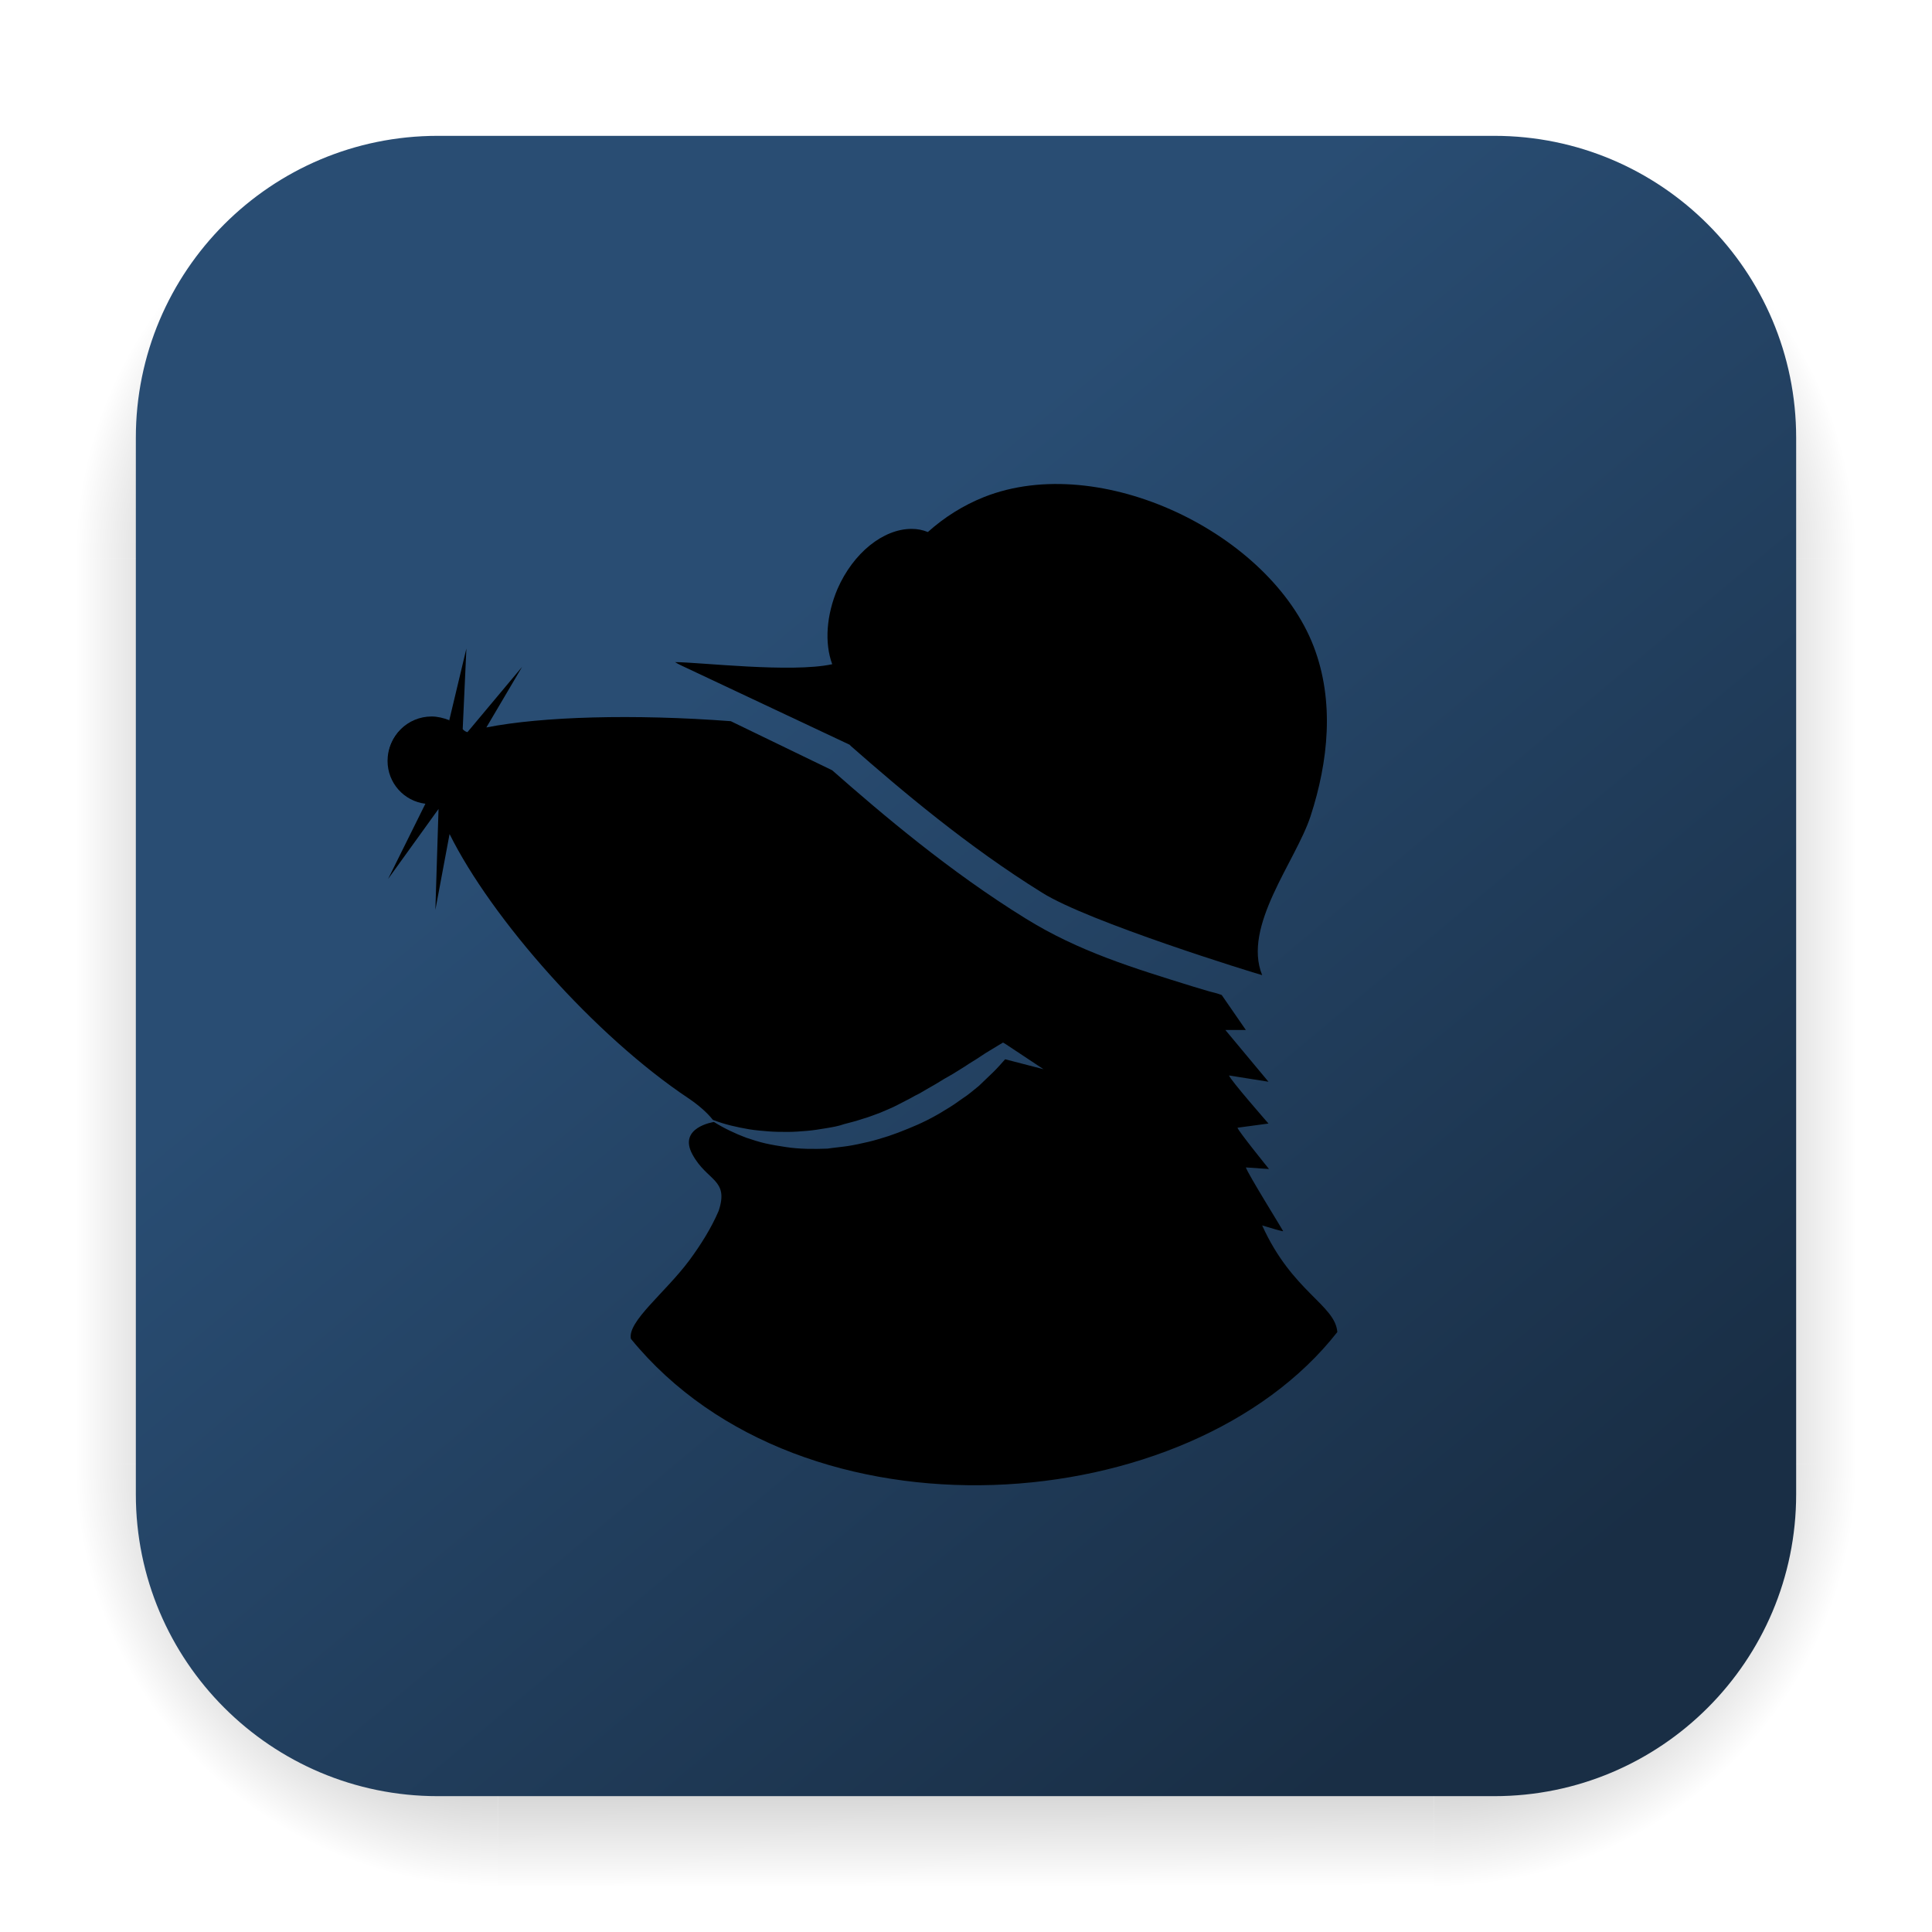
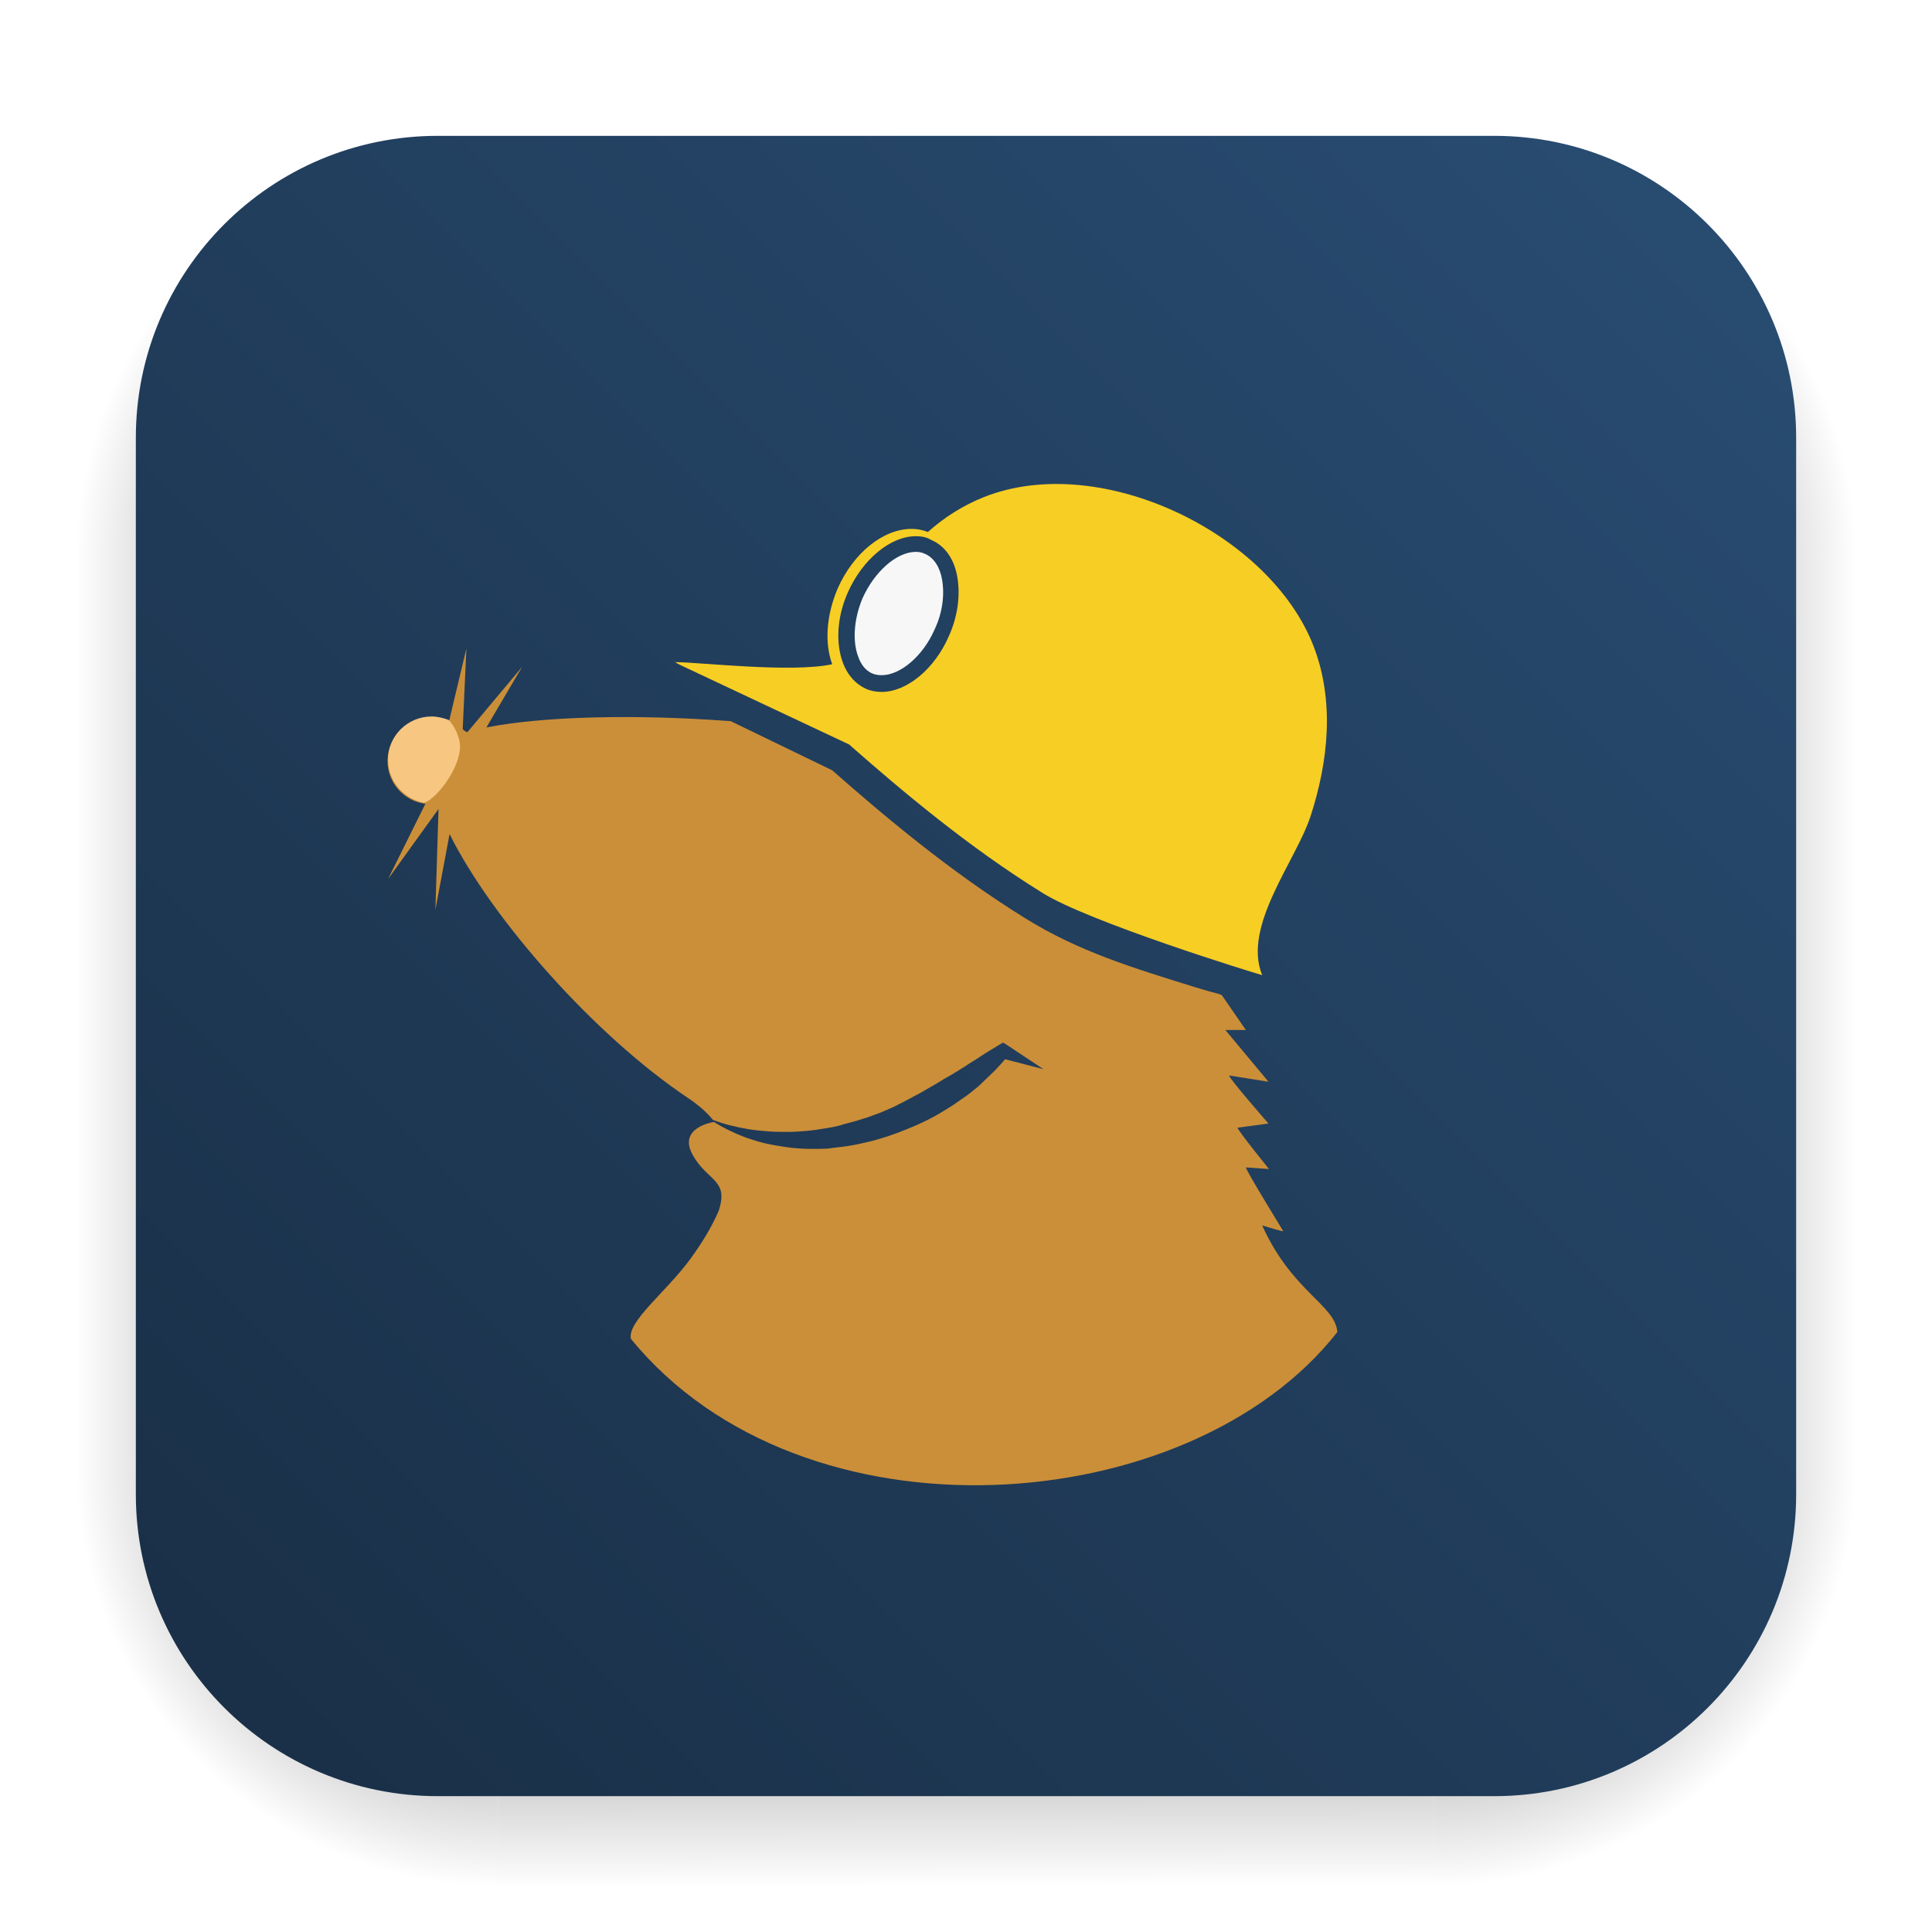
<svg xmlns="http://www.w3.org/2000/svg" xmlns:xlink="http://www.w3.org/1999/xlink" id="svg25" viewBox="0 0 64 64" version="1.1" height="64" width="64">
  <defs id="defs7">
    <linearGradient id="linearGradient917">
      <stop style="stop-color:#294d73;stop-opacity:1;" offset="0" id="stop913" />
      <stop style="stop-color:#192e45;stop-opacity:1" offset="1" id="stop915" />
    </linearGradient>
    <linearGradient gradientUnits="userSpaceOnUse" gradientTransform="matrix(0.05623,0,0,0.05623,0.071601,-0.05278)" y2="160" y1="120" x2="160" x1="135" id="a">
      <stop id="stop2" offset="0" stop-color="#eff7fc" />
      <stop id="stop4" offset="1" stop-color="#fff" />
    </linearGradient>
    <filter id="filter2761" x="-.024" y="-.024" width="1.048" height="1.048" color-interpolation-filters="sRGB">
      <feGaussianBlur stdDeviation="0.146" id="feGaussianBlur854" />
    </filter>
    <linearGradient id="linearGradient1024-1" x1="1.331" x2="15.65" y1="15.576" y2="1.17" gradientTransform="matrix(3.779602,0,0,3.779602,-6.854342,-22.41113)" gradientUnits="userSpaceOnUse">
      <stop stop-color="#00c8ff" offset="0" id="stop857" />
      <stop stop-color="#14a0ff" offset="1" id="stop859" />
    </linearGradient>
    <filter id="filter1655" x="-.073" y="-.098" width="1.147" height="1.196" color-interpolation-filters="sRGB">
      <feGaussianBlur stdDeviation="0.324" id="feGaussianBlur862" />
    </filter>
    <linearGradient id="linearGradient1005" x1=".739" x2="16.388" y1="16.296" y2=".647" gradientTransform="matrix(3.779502,0,0,3.779502,86.30039,-73.9142)" gradientUnits="userSpaceOnUse">
      <stop stop-color="#00a0ff" offset="0" id="stop912" />
      <stop stop-color="#37beff" offset="1" id="stop914" />
    </linearGradient>
    <linearGradient id="w" x1="123.64" x2="146.53" y1="131.03" y2="174.71" gradientTransform="matrix(4.2812,0,0,3.5908,41,42)" gradientUnits="userSpaceOnUse">
      <stop stop-color="#fafafa" offset="0" id="stop917" />
      <stop stop-color="#fff" offset="1" id="stop919" />
    </linearGradient>
    <filter id="filter1152" x="-0.055" y="-0.066" width="1.111" height="1.131" color-interpolation-filters="sRGB">
      <feGaussianBlur stdDeviation="2.993" id="feGaussianBlur922" />
    </filter>
    <filter id="filter1057" x="-0.027" y="-0.027" width="1.054" height="1.054" color-interpolation-filters="sRGB">
      <feGaussianBlur stdDeviation="0.619" id="feGaussianBlur866" />
    </filter>
    <linearGradient id="linearGradient1053" x1="-127" x2="-72" y1="60" y2="5" gradientTransform="translate(131.5,-0.51)" gradientUnits="userSpaceOnUse">
      <stop stop-color="#32d7ff" offset="0" id="stop869" />
      <stop stop-color="#329bff" offset="1" id="stop871" />
    </linearGradient>
    <path id="SVGID_61_" d="M309.4,297.7c5.7-6.4,11.2-13.6,16.3-22.1" />
    <path id="SVGID_60_" d="M74.3,275.6c5.1,8.5,10.6,15.7,16.2,22" />
    <path id="SVGID_59_" d="M53.5,203.2c0.1,6.7,0.7,13.4,1.8,20l0,0l0,0l0,0c3.1,19.1,9.7,36.8,19.1,52.4" />
    <path id="SVGID_58_" d="M325.7,275.6c12.8-21.3,20.6-45.6,21-72.3" />
-     <linearGradient xlink:href="#linearGradient917" id="linearGradient919" x1="21.237" y1="24.141" x2="47.851" y2="55.984" gradientUnits="userSpaceOnUse" />
+     <linearGradient xlink:href="#linearGradient917" id="linearGradient919" x1="59.5" y1="4.5" x2="4.5" y2="59.5" gradientUnits="userSpaceOnUse" />
    <radialGradient id="gradient_ds_br" cx="0" cy="0" r="1" gradientUnits="userSpaceOnUse" gradientTransform="matrix(13.9984,0.00477622,-0.00477841,14.0048,47.5016,48.4952)">
      <stop offset="0.65" id="stop1" />
-       <stop offset="1" stop-opacity="0" id="stop2" />
+       <stop offset="1" stop-opacity="0" id="stop3" />
    </radialGradient>
    <linearGradient id="gradient_ds_b" x1="30.449" y1="48.5" x2="30.492" y2="62.5" gradientUnits="userSpaceOnUse">
-       <stop offset="0.654" id="stop3" />
-       <stop offset="1" stop-opacity="0" id="stop4" />
+       <stop offset="0.654" id="stop5" />
+       <stop offset="1" stop-opacity="0" id="stop6" />
    </linearGradient>
    <radialGradient id="gradient_ds_bl" cx="0" cy="0" r="1" gradientUnits="userSpaceOnUse" gradientTransform="matrix(0,14,-14,0,16.5,48.5)">
-       <stop offset="0.65" id="stop5" />
-       <stop offset="1" stop-opacity="0" id="stop6" />
+       <stop offset="0.65" id="stop7" />
+       <stop offset="1" stop-opacity="0" id="stop8" />
    </radialGradient>
    <linearGradient id="gradient_ds_r" x1="47.5" y1="33.5" x2="61.5" y2="33.501" gradientUnits="userSpaceOnUse">
-       <stop offset="0.649" id="stop7" />
-       <stop offset="1" stop-opacity="0" id="stop8" />
-     </linearGradient>
-     <linearGradient id="gradient_ds_l" x1="16.5" y1="33.895" x2="2.5" y2="33.895" gradientUnits="userSpaceOnUse">
      <stop offset="0.649" id="stop9" />
      <stop offset="1" stop-opacity="0" id="stop10" />
    </linearGradient>
+     <linearGradient id="gradient_ds_l" x1="16.5" y1="33.895" x2="2.5" y2="33.895" gradientUnits="userSpaceOnUse">
+       <stop offset="0.649" id="stop11" />
+       <stop offset="1" stop-opacity="0" id="stop12" />
+     </linearGradient>
    <radialGradient id="gradient_ds_tr" cx="0" cy="0" r="1" gradientTransform="matrix(0.00843236,-14,14.0084,0.0189842,47.4916,18.5)" gradientUnits="userSpaceOnUse">
-       <stop offset="0.65" id="stop11" />
-       <stop offset="1" stop-opacity="0" id="stop12" />
+       <stop offset="0.65" id="stop13" />
+       <stop offset="1" stop-opacity="0" id="stop14" />
    </radialGradient>
    <linearGradient id="gradient_ds_t" x1="29.98" y1="18.5" x2="29.916" y2="4.5" gradientUnits="userSpaceOnUse">
-       <stop offset="0.649" id="stop13" />
-       <stop offset="1" stop-opacity="0" id="stop14" />
+       <stop offset="0.649" id="stop15" />
+       <stop offset="1" stop-opacity="0" id="stop16" />
    </linearGradient>
    <radialGradient id="gradient_ds_tl" cx="0" cy="0" r="1" gradientTransform="matrix(-0.00843236,-14,-14.0084,0.0189842,16.5084,18.5)" gradientUnits="userSpaceOnUse">
-       <stop offset="0.65" id="stop15" />
-       <stop offset="1" stop-opacity="0" id="stop16" />
+       <stop offset="0.65" id="stop17" />
+       <stop offset="1" stop-opacity="0" id="stop18" />
    </radialGradient>
  </defs>
  <g id="ds" opacity="0.25">
    <path id="ds-br" d="m 47.5,48.5 h 14 v 14 h -14 z" fill="url(#gradient_ds_br)" style="fill:url(#gradient_ds_br)" />
    <path id="ds-b" d="m 16.5,48.5 h 31 v 14 h -31 z" fill="url(#gradient_ds_b)" style="fill:url(#gradient_ds_b)" />
    <path id="ds-bl" d="m 2.5,48.5 h 14 v 14 h -14 z" fill="url(#gradient_ds_bl)" style="fill:url(#gradient_ds_bl)" />
    <path id="ds-r" d="m 47.5,18.5 h 14 v 30 h -14 z" fill="url(#gradient_ds_r)" style="fill:url(#gradient_ds_r)" />
    <path id="ds-l" d="m 2.5,18.5 h 14 v 30 h -14 z" fill="url(#gradient_ds_l)" style="fill:url(#gradient_ds_l)" />
    <path id="ds-tr" d="m 47.5,4.5 h 14 v 14 h -14 z" fill="url(#gradient_ds_tr)" style="fill:url(#gradient_ds_tr)" />
    <path id="ds-t" d="m 16.5,4.5 h 31 v 14 h -31 z" fill="url(#gradient_ds_t)" style="fill:url(#gradient_ds_t)" />
    <path id="ds-tl" d="m 16.5,4.5 h -14 v 14 h 14 z" fill="url(#gradient_ds_tl)" style="fill:url(#gradient_ds_tl)" />
  </g>
  <rect x="4.5" y="4.5" width="55" height="55" fill="url(#linearGradient1053)" stroke-linecap="round" stroke-width="2.744" id="bg" style="fill:url(#linearGradient919);fill-opacity:1" rx="10" />
  <g id="art" transform="matrix(0.1741157,0,0,0.1731011,-2.919387,-2.888697)">
-     <path id="Mullvad_Fur" class="st5" d="m 90.6,184.9 9.6,-13.4 c 0,0.1 -0.6,19.3 -0.6,19.3 l 2.7,-14.5 c 8,16.2 27.6,38.6 45.5,50.6 1.9,1.3 3.5,2.7 4.6,4.1 2.3,0.9 4.6,1.4 6.9,1.8 1.2,0.2 2.5,0.3 3.7,0.4 1.2,0.1 2.5,0.1 3.7,0.1 1.2,0 2.4,-0.1 3.6,-0.2 1.2,-0.1 2.4,-0.3 3.6,-0.5 1.2,-0.2 2.4,-0.4 3.5,-0.8 1.2,-0.3 2.3,-0.6 3.5,-1 1.1,-0.3 2.3,-0.8 3.4,-1.2 1.1,-0.5 2.2,-0.9 3.3,-1.5 1.1,-0.6 2.2,-1.1 3.2,-1.7 1.1,-0.5 2.1,-1.2 3.2,-1.8 1.1,-0.6 2.1,-1.3 3.2,-1.9 1.1,-0.6 2.1,-1.3 3.1,-1.9 1,-0.7 2.1,-1.3 3.1,-2 1,-0.7 2.1,-1.3 3.2,-2 l 1,-0.6 0.5,0.3 7.2,4.8 -7.3,-1.9 c -0.7,0.8 -1.4,1.6 -2.2,2.4 -0.9,0.9 -1.9,1.8 -2.8,2.7 -1,0.8 -2,1.7 -3.1,2.4 -1.1,0.8 -2.1,1.5 -3.3,2.2 -2.2,1.4 -4.6,2.6 -7.1,3.6 -1.2,0.5 -2.5,1 -3.7,1.4 -1.3,0.4 -2.5,0.8 -3.8,1.1 -1.3,0.3 -2.6,0.6 -3.9,0.8 -1.3,0.2 -2.6,0.3 -3.9,0.5 -2.6,0.1 -5.3,0.1 -7.9,-0.3 -1.3,-0.2 -2.6,-0.4 -3.9,-0.7 -1.3,-0.3 -2.5,-0.7 -3.7,-1.1 -2.1,-0.8 -4.2,-1.8 -6.1,-3 0,0 -6.9,1 -4.1,6.2 2.8,5.2 7,4.7 5,10.8 -1.4,3.3 -3.4,6.5 -5.6,9.5 -4.6,6.2 -11.8,11.7 -11.1,15 32.7,40.3 106.4,34.7 134.4,-1.3 -0.4,-5.2 -8.6,-7.7 -14.3,-20.4 1.6,0.5 4,1.2 4,1.1 0,-0.1 -6.8,-11.1 -7.1,-12.2 l 4.4,0.3 c 0,0 -5.8,-7.2 -6,-7.9 l 5.9,-0.8 c 0,0 -7.4,-8.5 -7.5,-9.2 l 7.5,1.2 -8.2,-9.9 h 3.9 l -4.6,-6.7 c -0.8,-0.3 -1.6,-0.5 -2.4,-0.7 -1,-0.3 -2,-0.6 -3,-0.9 -11.2,-3.5 -21.8,-6.7 -32,-13.1 -14.3,-8.9 -27.1,-19.8 -36.7,-28.3 l -19.3,-9.4 c -18.5,-1.4 -35.9,-0.9 -46.5,1.2 l 6.8,-11.6 -10.4,12.5 c -0.7,-0.2 -0.9,-0.6 -0.9,-0.6 l 0.7,-15.4 -3.3,13.9 c -1,-0.5 -2.2,-0.7 -3.4,-0.7 -4.6,0 -8.3,3.7 -8.3,8.3 0,4.2 3.1,7.7 7.2,8.2 z" />
-     <path id="Mullvad_Nose" class="st6" d="m 102.2,154.5 c -1,-0.4 -2.2,-0.7 -3.3,-0.7 -4.6,0 -8.3,3.7 -8.3,8.3 0,4 2.9,7.4 6.7,8.2 0.1,0 0.1,0 0.2,0 2.5,-0.8 7.5,-7.5 6.7,-11.7 -0.3,-1.5 -1,-2.9 -2,-4.1 z" />
-     <path id="Mullvad_Helmet" class="st7" d="m 175.1,143.8 c -1.5,-4.1 -1.1,-9.4 1,-14.4 3,-6.9 8.7,-11.5 14.1,-11.5 1.1,0 2.1,0.2 3.1,0.6 3.1,-2.8 6.7,-5.1 10.7,-6.7 22.1,-8.8 54.4,6.9 62.7,28.6 4,10.5 2.8,22 -0.6,32.5 -2.8,8.6 -13,21 -9.2,30.4 -1.5,-0.4 -33.1,-10.2 -41.9,-15.8 -14.1,-8.8 -26.8,-19.6 -36.3,-28 l -0.3,-0.3 -32.1,-15.2 c -0.4,-0.2 -0.8,-0.4 -1.1,-0.6 4.6,0 22.1,2.1 29.9,0.4" />
+     <path id="Mullvad_Fur" class="st5" d="m 90.6,184.9 9.6,-13.4 c 0,0.1 -0.6,19.3 -0.6,19.3 l 2.7,-14.5 c 8,16.2 27.6,38.6 45.5,50.6 1.9,1.3 3.5,2.7 4.6,4.1 2.3,0.9 4.6,1.4 6.9,1.8 1.2,0.2 2.5,0.3 3.7,0.4 1.2,0.1 2.5,0.1 3.7,0.1 1.2,0 2.4,-0.1 3.6,-0.2 1.2,-0.1 2.4,-0.3 3.6,-0.5 1.2,-0.2 2.4,-0.4 3.5,-0.8 1.2,-0.3 2.3,-0.6 3.5,-1 1.1,-0.3 2.3,-0.8 3.4,-1.2 1.1,-0.5 2.2,-0.9 3.3,-1.5 1.1,-0.6 2.2,-1.1 3.2,-1.7 1.1,-0.5 2.1,-1.2 3.2,-1.8 1.1,-0.6 2.1,-1.3 3.2,-1.9 1.1,-0.6 2.1,-1.3 3.1,-1.9 1,-0.7 2.1,-1.3 3.1,-2 1,-0.7 2.1,-1.3 3.2,-2 l 1,-0.6 0.5,0.3 7.2,4.8 -7.3,-1.9 c -0.7,0.8 -1.4,1.6 -2.2,2.4 -0.9,0.9 -1.9,1.8 -2.8,2.7 -1,0.8 -2,1.7 -3.1,2.4 -1.1,0.8 -2.1,1.5 -3.3,2.2 -2.2,1.4 -4.6,2.6 -7.1,3.6 -1.2,0.5 -2.5,1 -3.7,1.4 -1.3,0.4 -2.5,0.8 -3.8,1.1 -1.3,0.3 -2.6,0.6 -3.9,0.8 -1.3,0.2 -2.6,0.3 -3.9,0.5 -2.6,0.1 -5.3,0.1 -7.9,-0.3 -1.3,-0.2 -2.6,-0.4 -3.9,-0.7 -1.3,-0.3 -2.5,-0.7 -3.7,-1.1 -2.1,-0.8 -4.2,-1.8 -6.1,-3 0,0 -6.9,1 -4.1,6.2 2.8,5.2 7,4.7 5,10.8 -1.4,3.3 -3.4,6.5 -5.6,9.5 -4.6,6.2 -11.8,11.7 -11.1,15 32.7,40.3 106.4,34.7 134.4,-1.3 -0.4,-5.2 -8.6,-7.7 -14.3,-20.4 1.6,0.5 4,1.2 4,1.1 0,-0.1 -6.8,-11.1 -7.1,-12.2 l 4.4,0.3 c 0,0 -5.8,-7.2 -6,-7.9 l 5.9,-0.8 c 0,0 -7.4,-8.5 -7.5,-9.2 l 7.5,1.2 -8.2,-9.9 h 3.9 l -4.6,-6.7 c -0.8,-0.3 -1.6,-0.5 -2.4,-0.7 -1,-0.3 -2,-0.6 -3,-0.9 -11.2,-3.5 -21.8,-6.7 -32,-13.1 -14.3,-8.9 -27.1,-19.8 -36.7,-28.3 l -19.3,-9.4 c -18.5,-1.4 -35.9,-0.9 -46.5,1.2 l 6.8,-11.6 -10.4,12.5 c -0.7,-0.2 -0.9,-0.6 -0.9,-0.6 l 0.7,-15.4 -3.3,13.9 c -1,-0.5 -2.2,-0.7 -3.4,-0.7 -4.6,0 -8.3,3.7 -8.3,8.3 0,4.2 3.1,7.7 7.2,8.2 z" style="fill:#cb8f39;fill-opacity:1" />
+     <path id="Mullvad_Nose" class="st6" d="m 102.2,154.5 c -1,-0.4 -2.2,-0.7 -3.3,-0.7 -4.6,0 -8.3,3.7 -8.3,8.3 0,4 2.9,7.4 6.7,8.2 0.1,0 0.1,0 0.2,0 2.5,-0.8 7.5,-7.5 6.7,-11.7 -0.3,-1.5 -1,-2.9 -2,-4.1 z" style="fill:#f7c782;fill-opacity:1" />
+     <path id="Mullvad_Helmet" class="st7" d="m 175.1,143.8 c -1.5,-4.1 -1.1,-9.4 1,-14.4 3,-6.9 8.7,-11.5 14.1,-11.5 1.1,0 2.1,0.2 3.1,0.6 3.1,-2.8 6.7,-5.1 10.7,-6.7 22.1,-8.8 54.4,6.9 62.7,28.6 4,10.5 2.8,22 -0.6,32.5 -2.8,8.6 -13,21 -9.2,30.4 -1.5,-0.4 -33.1,-10.2 -41.9,-15.8 -14.1,-8.8 -26.8,-19.6 -36.3,-28 l -0.3,-0.3 -32.1,-15.2 c -0.4,-0.2 -0.8,-0.4 -1.1,-0.6 4.6,0 22.1,2.1 29.9,0.4" style="fill:#f7ce23;fill-opacity:1" />
    <g id="Helmet_Lamp">
-       <path class="st8" d="m 184.6,147.4 c -0.9,0 -1.7,-0.2 -2.3,-0.5 -1.6,-0.7 -2.8,-2 -3.6,-4 -1.4,-3.4 -1,-8.1 0.9,-12.5 2.5,-5.7 7.2,-9.7 11.5,-9.7 0.8,0 1.6,0.2 2.4,0.5 2.1,0.9 3.6,3 4.1,6 0.6,3.2 0.1,6.9 -1.5,10.4 -2.5,5.7 -7.3,9.8 -11.5,9.8 z" id="path190" />
+       <path class="st8" d="m 184.6,147.4 c -0.9,0 -1.7,-0.2 -2.3,-0.5 -1.6,-0.7 -2.8,-2 -3.6,-4 -1.4,-3.4 -1,-8.1 0.9,-12.5 2.5,-5.7 7.2,-9.7 11.5,-9.7 0.8,0 1.6,0.2 2.4,0.5 2.1,0.9 3.6,3 4.1,6 0.6,3.2 0.1,6.9 -1.5,10.4 -2.5,5.7 -7.3,9.8 -11.5,9.8 z" id="path190" style="fill:#f7f7f7;fill-opacity:1" />
      <g id="g194">
-         <path class="st9" d="m 191,122.3 c 0.6,0 1.2,0.1 1.8,0.4 1.6,0.7 2.8,2.5 3.2,4.9 0.5,2.9 0.1,6.3 -1.4,9.5 -2.2,5.1 -6.5,8.8 -10.1,8.8 -0.6,0 -1.2,-0.1 -1.7,-0.3 v 0 0 c -1.5,-0.6 -2.3,-2 -2.7,-3.1 -1.2,-3 -0.9,-7.4 0.8,-11.4 2.3,-5.1 6.5,-8.8 10.1,-8.8 m 0,-3 c -4.8,0 -10.1,4.4 -12.9,10.7 -2.1,4.7 -2.4,9.8 -0.9,13.7 0.9,2.3 2.4,3.9 4.3,4.8 0.9,0.4 1.9,0.6 3,0.6 4.8,0 10.1,-4.4 12.8,-10.7 1.7,-3.8 2.2,-7.8 1.6,-11.3 -0.6,-3.5 -2.4,-6 -5,-7.1 -0.8,-0.5 -1.8,-0.7 -2.9,-0.7 z" id="path192" />
+         <path class="st9" d="m 191,122.3 c 0.6,0 1.2,0.1 1.8,0.4 1.6,0.7 2.8,2.5 3.2,4.9 0.5,2.9 0.1,6.3 -1.4,9.5 -2.2,5.1 -6.5,8.8 -10.1,8.8 -0.6,0 -1.2,-0.1 -1.7,-0.3 v 0 0 c -1.5,-0.6 -2.3,-2 -2.7,-3.1 -1.2,-3 -0.9,-7.4 0.8,-11.4 2.3,-5.1 6.5,-8.8 10.1,-8.8 m 0,-3 c -4.8,0 -10.1,4.4 -12.9,10.7 -2.1,4.7 -2.4,9.8 -0.9,13.7 0.9,2.3 2.4,3.9 4.3,4.8 0.9,0.4 1.9,0.6 3,0.6 4.8,0 10.1,-4.4 12.8,-10.7 1.7,-3.8 2.2,-7.8 1.6,-11.3 -0.6,-3.5 -2.4,-6 -5,-7.1 -0.8,-0.5 -1.8,-0.7 -2.9,-0.7 z" id="path192" style="fill:#224060;fill-opacity:1" />
      </g>
    </g>
  </g>
</svg>
